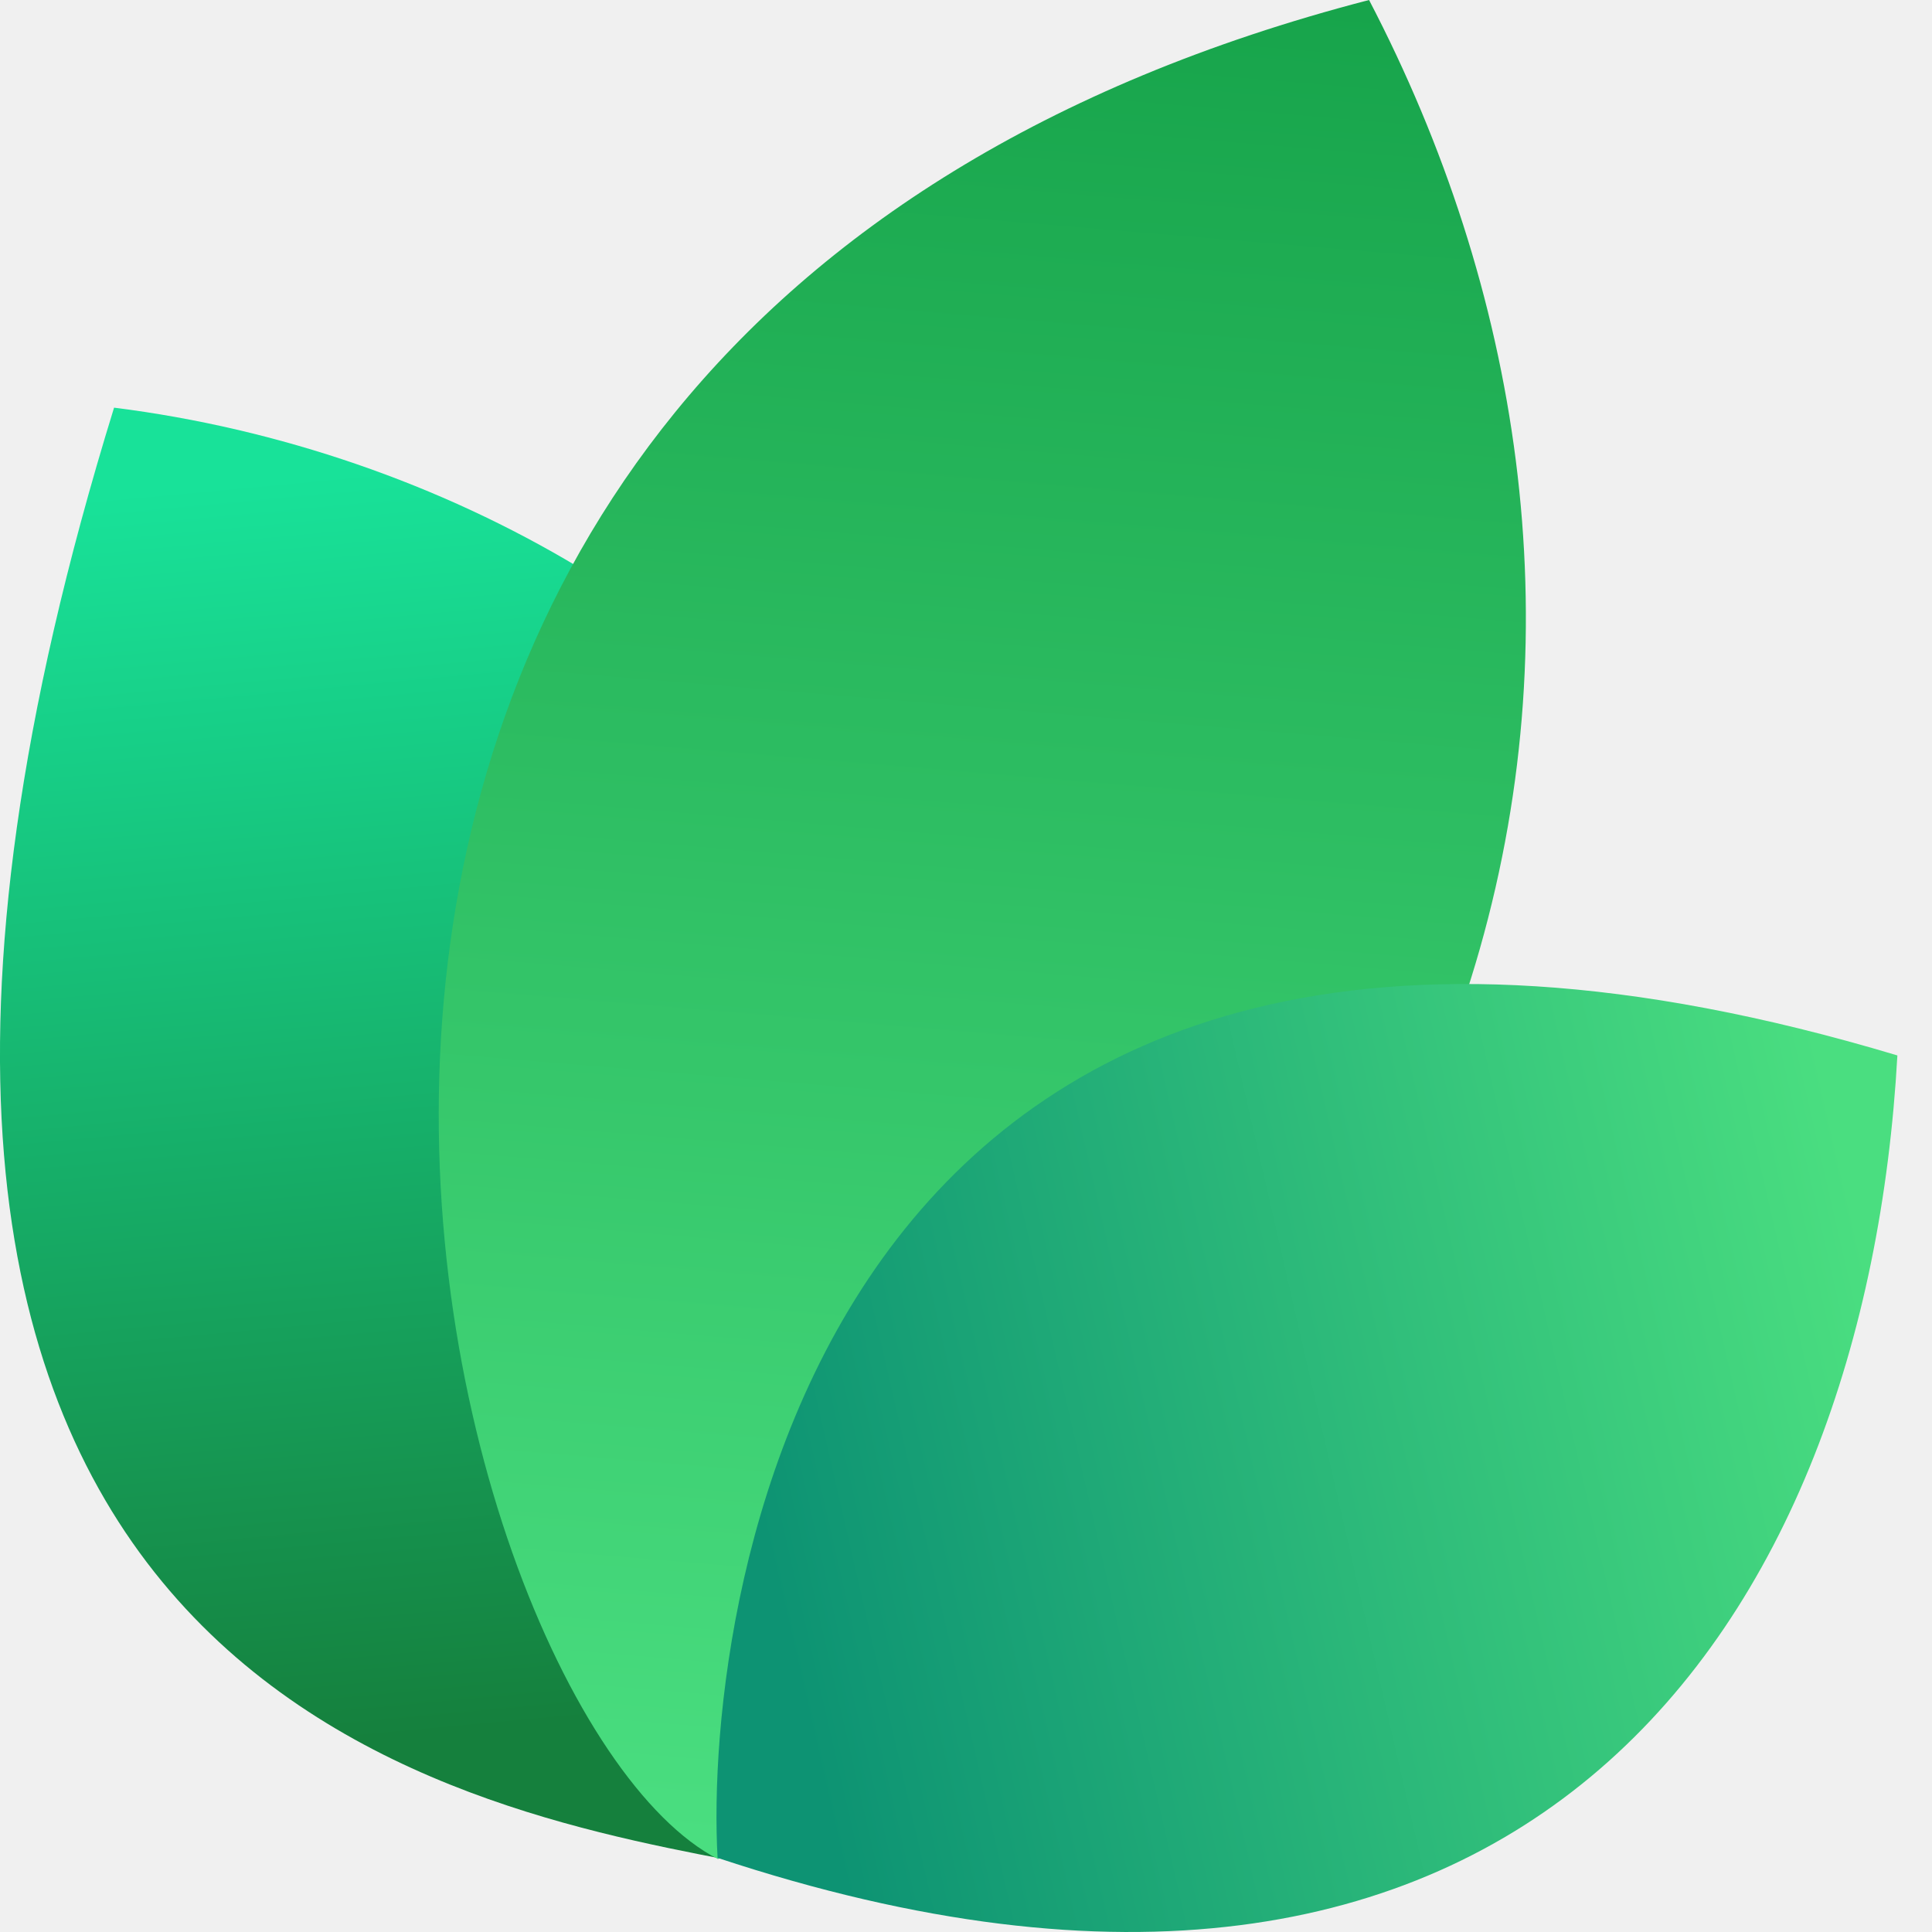
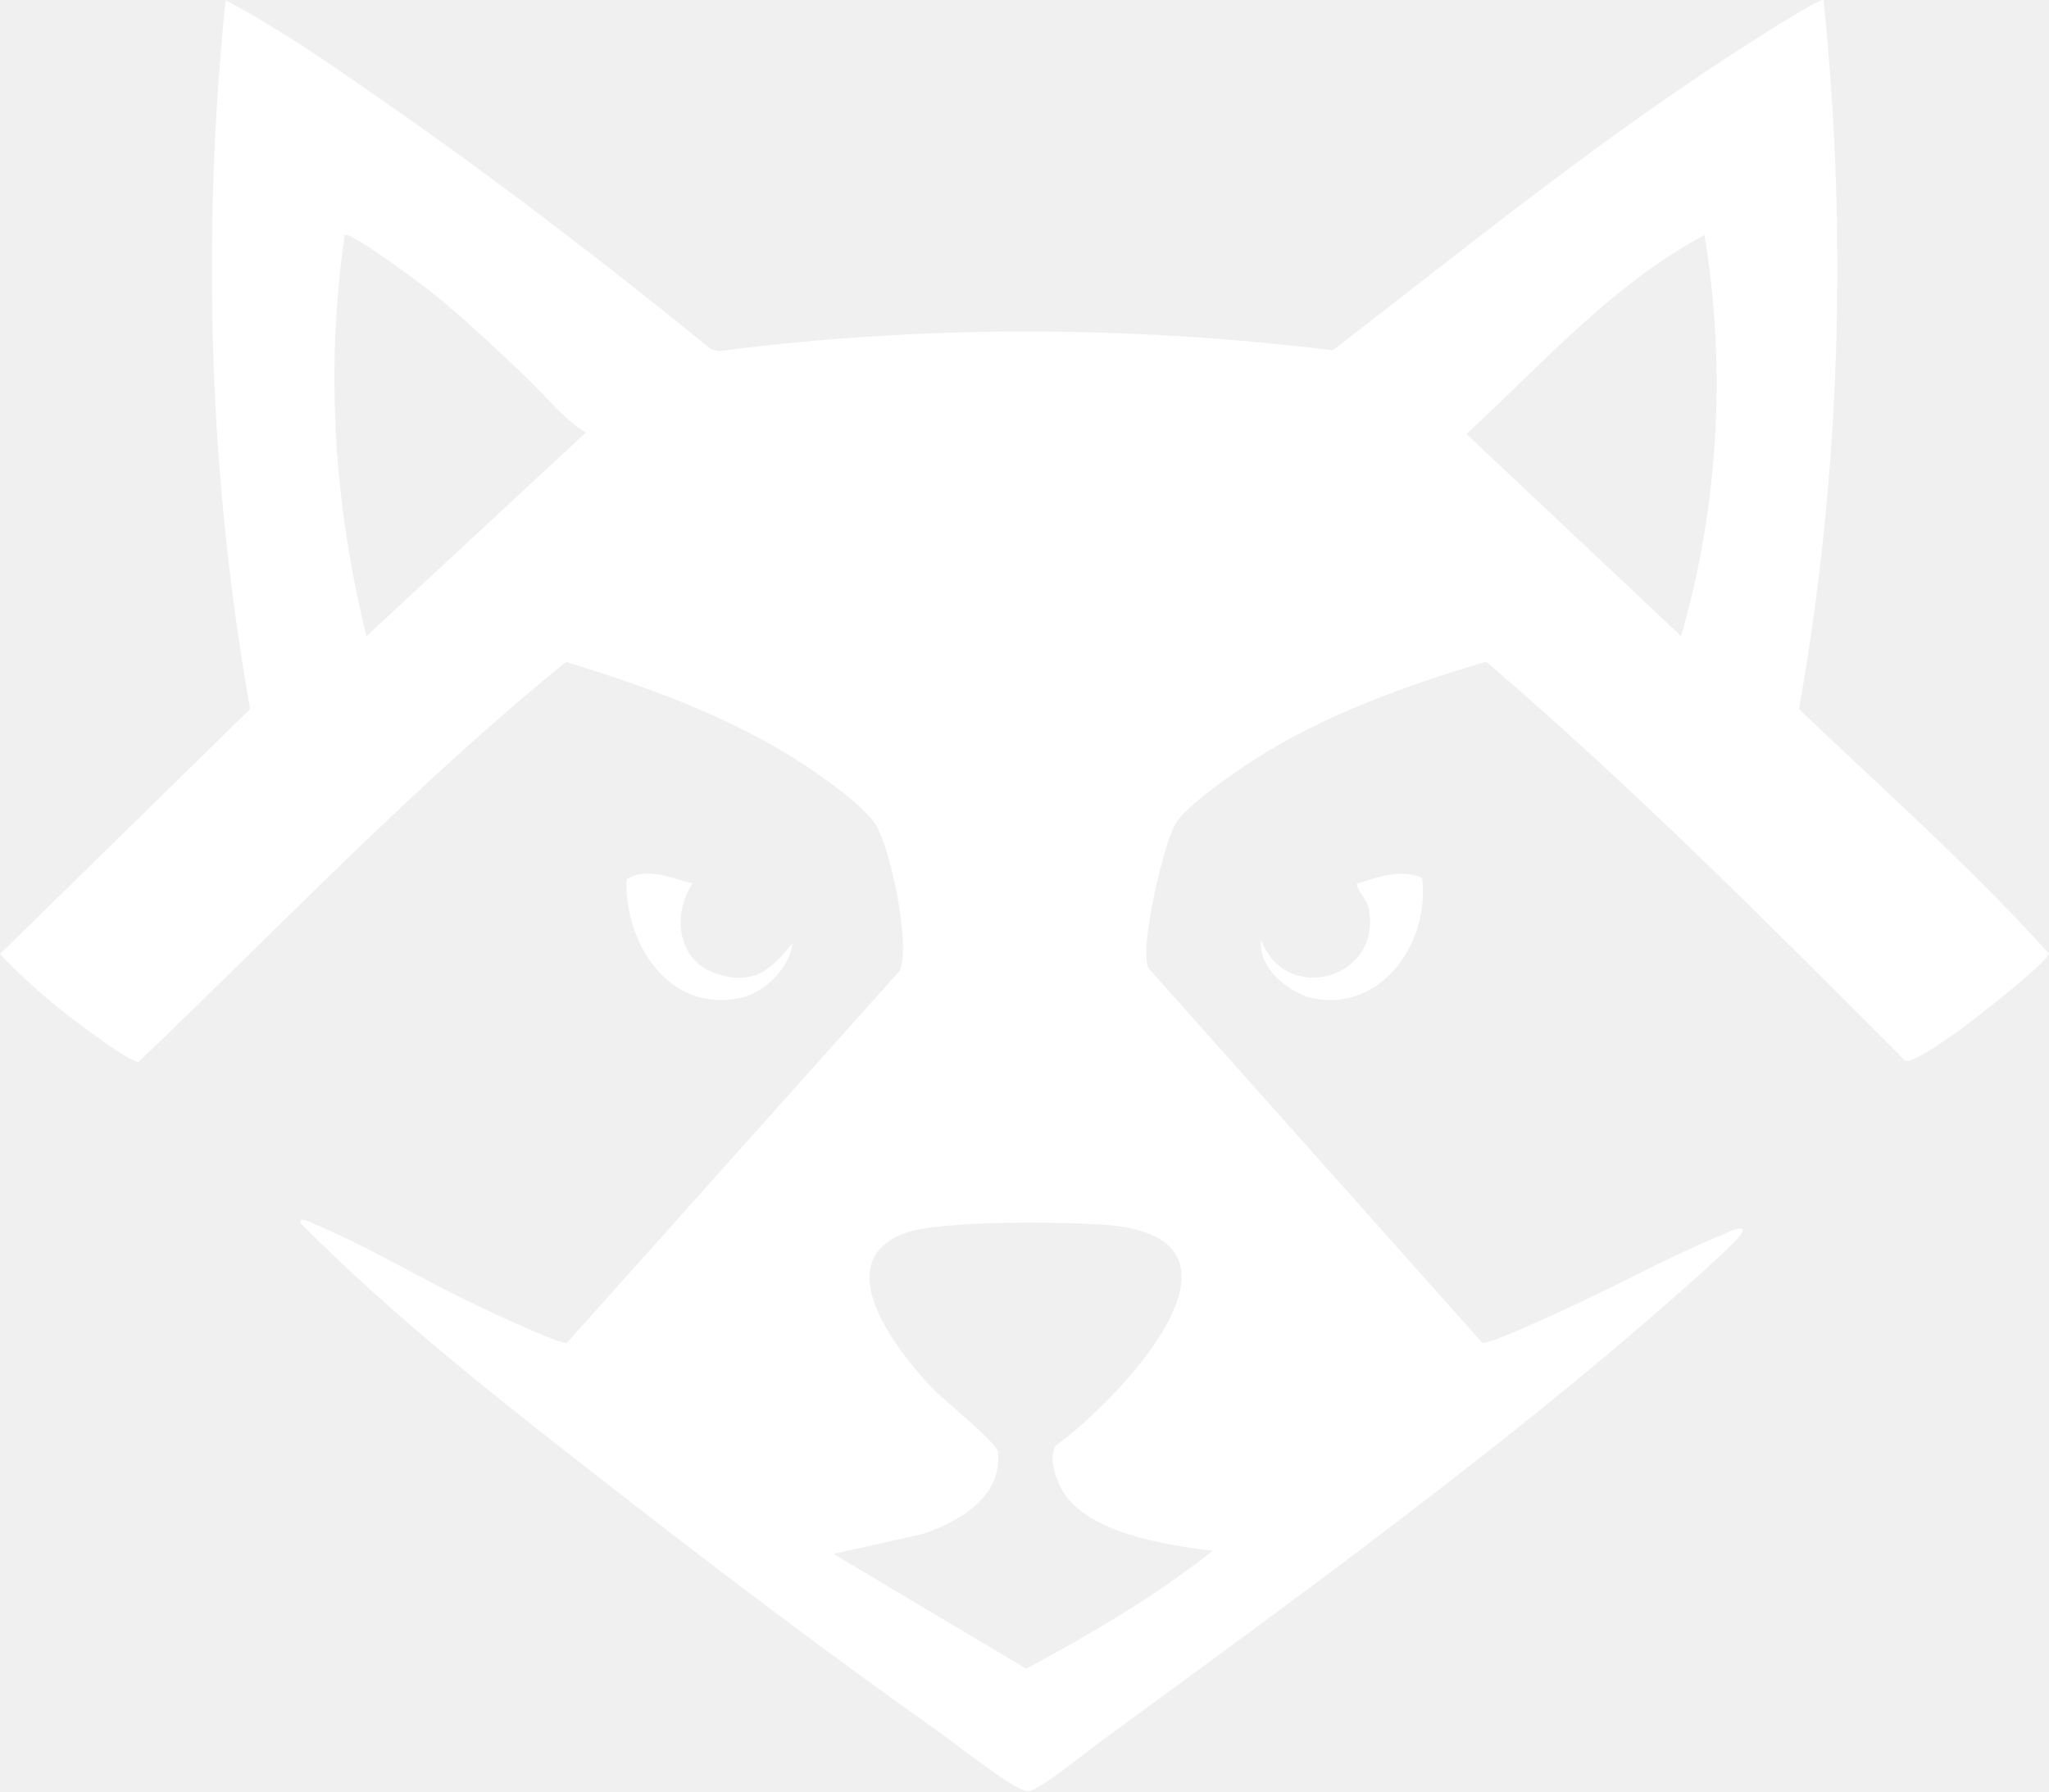
- <svg xmlns="http://www.w3.org/2000/svg" width="24" height="24" viewBox="0 0 24 24" fill="none">
-   <path d="M9.061 23.108C5.268 22.377 -3.391 20.627 1.417 5.064C9.634 6.099 16.973 14.064 9.061 23.108Z" fill="url(#paint0_linear_17557_2021)" />
-   <path d="M8.919 23.094C5.276 21.222 0.784 4.209 17.007 0C20.757 7.193 19.621 16.545 8.919 23.094Z" fill="url(#paint1_linear_17557_2021)" />
-   <path d="M8.914 23.079C8.735 19.882 10.159 9.085 23.57 13.111C23.181 20.123 18.984 26.418 8.914 23.079Z" fill="url(#paint2_linear_17557_2021)" />
+ <svg xmlns="http://www.w3.org/2000/svg" id="Ebene_1" data-name="Ebene 1" viewBox="0 0 956.1 836.02">
  <defs>
-     <linearGradient id="paint0_linear_17557_2021" x1="3.776" y1="5.916" x2="5.232" y2="21.559" gradientUnits="userSpaceOnUse">
-       <stop stop-color="#18E299" />
-       <stop offset="1" stop-color="#15803D" />
-     </linearGradient>
-     <linearGradient id="paint1_linear_17557_2021" x1="12.171" y1="-0.718" x2="10.19" y2="22.983" gradientUnits="userSpaceOnUse">
-       <stop stop-color="#16A34A" />
-       <stop offset="1" stop-color="#4ADE80" />
-     </linearGradient>
-     <linearGradient id="paint2_linear_17557_2021" x1="23.133" y1="15.353" x2="9.338" y2="18.52" gradientUnits="userSpaceOnUse">
-       <stop stop-color="#4ADE80" />
-       <stop offset="1" stop-color="#0D9373" />
-     </linearGradient>
+     <style>
+       .cls-1 {
+         fill: #fff;
+       }
+     </style>
  </defs>
+   <path class="cls-1" d="M613.68,466.13c-11.87-2.05-27.02-14.48-25.21-27.44,11.46,30.95,56.99,18.14,50.11-15-.91-4.34-5.01-7-5.51-11.29,9.8-2.87,20.28-7.03,30.5-2.73,3.73,29.08-17.74,61.99-49.89,56.47Z" />
+   <path class="cls-1" d="M369.87,440.16c-1.56,11.89-13.13,23.29-24.75,25.67-33.31,6.83-53.78-25.78-52.78-55.41,9.31-5.92,21.13-.61,30.76,1.97-9.88,15.37-6.83,36.96,12.35,42.46,16.98,4.87,24.49-2.54,34.42-14.69Z" />
+   <path class="cls-1" d="M839.46,330.94c19.31-108.93,22.74-220.91,11.45-330.88-1.36-1.24-28.66,16.27-32.03,18.39-68.28,43.15-133.04,95.71-196.93,145.03-94.91-11.55-191.63-11.9-286.49.42l-3.55-.82c-49.55-40.35-100.59-79.45-153.08-115.98C154.96,30.53,130.96,13.7,105.26.06c-11.21,109.98-7.88,221.94,11.45,330.88L0,445.28c9.97,10.56,20.84,20.16,32.28,29.1,4.55,3.54,29.1,22.05,32.44,21.19,65.82-62.86,128.68-129.21,199.4-186.63,38.1,11.7,76.4,25.47,110.02,47.27,9.04,5.86,28.94,19.91,34.35,28.53,7.22,11.51,16.41,56.01,11.45,68.21l-155.35,173.73c-2.32,1.46-36.03-14.56-41.45-17.11-25.13-11.78-50.68-27.49-75.97-38.07-1.16-.47-7.98-4.43-6.83-.48,45.05,45.36,95.94,84.85,146.34,124.15,49.58,38.64,100.11,76.91,151.45,113.2,8.86,6.26,30.65,23.72,38.95,26.96,2.46.95,2.46.94,4.9,0,6.14-2.37,25.66-18.14,32.52-23.17,87.64-64.16,188.47-137.38,269.18-208.94,4.68-4.14,27.74-24.43,29.21-27.81,1.92-4.42-6.35-.29-7.24.07-26.61,10.75-53.03,25.69-79.48,37.49-5.1,2.27-31.82,14.86-34.58,13.69l-155.73-174.81c-4.33-9.46,6.92-57.56,12.76-67.59,4.77-8.16,27.55-23.86,36.3-29.49,33.13-21.27,70.99-34.71,108.52-45.95,68.43,58.59,132,122.48,195.53,186.27,3.41,1.68,22.24-12.11,26.11-14.86,5.86-4.15,40.27-31.01,41-35.13-36.23-40.33-77.36-76.57-116.63-114.13ZM171.05,296.87c-15.28-61-19.26-124.78-10.23-187.15,2.16-2.25,36.35,23.32,40.15,26.36,15.35,12.28,30.4,26.58,44.65,40.15,8.98,8.52,17.34,19.48,27.77,25.63l-102.33,95.01ZM492.63,674.75c-3.23,5.38-.53,13.48,1.93,18.7,10.4,22.15,49.6,27.6,71.25,30.38-26.92,21.36-56.77,38.8-86.98,55.03l-89.92-53.6,41.23-9.18c17.25-5.69,37.52-17.14,35.57-38.4-.38-4.14-25.81-24.65-30.78-29.89-16.17-16.99-49.43-59-12.37-72.35,16.45-5.94,74.93-5.29,94.23-3.67,77.64,6.51,4.11,82.6-24.17,102.96ZM784.4,296.87l-100.13-94.31c35.46-32.58,68.03-69.93,111.08-92.84,10.25,61.75,6.54,127.13-10.95,187.15Z" />
</svg>
